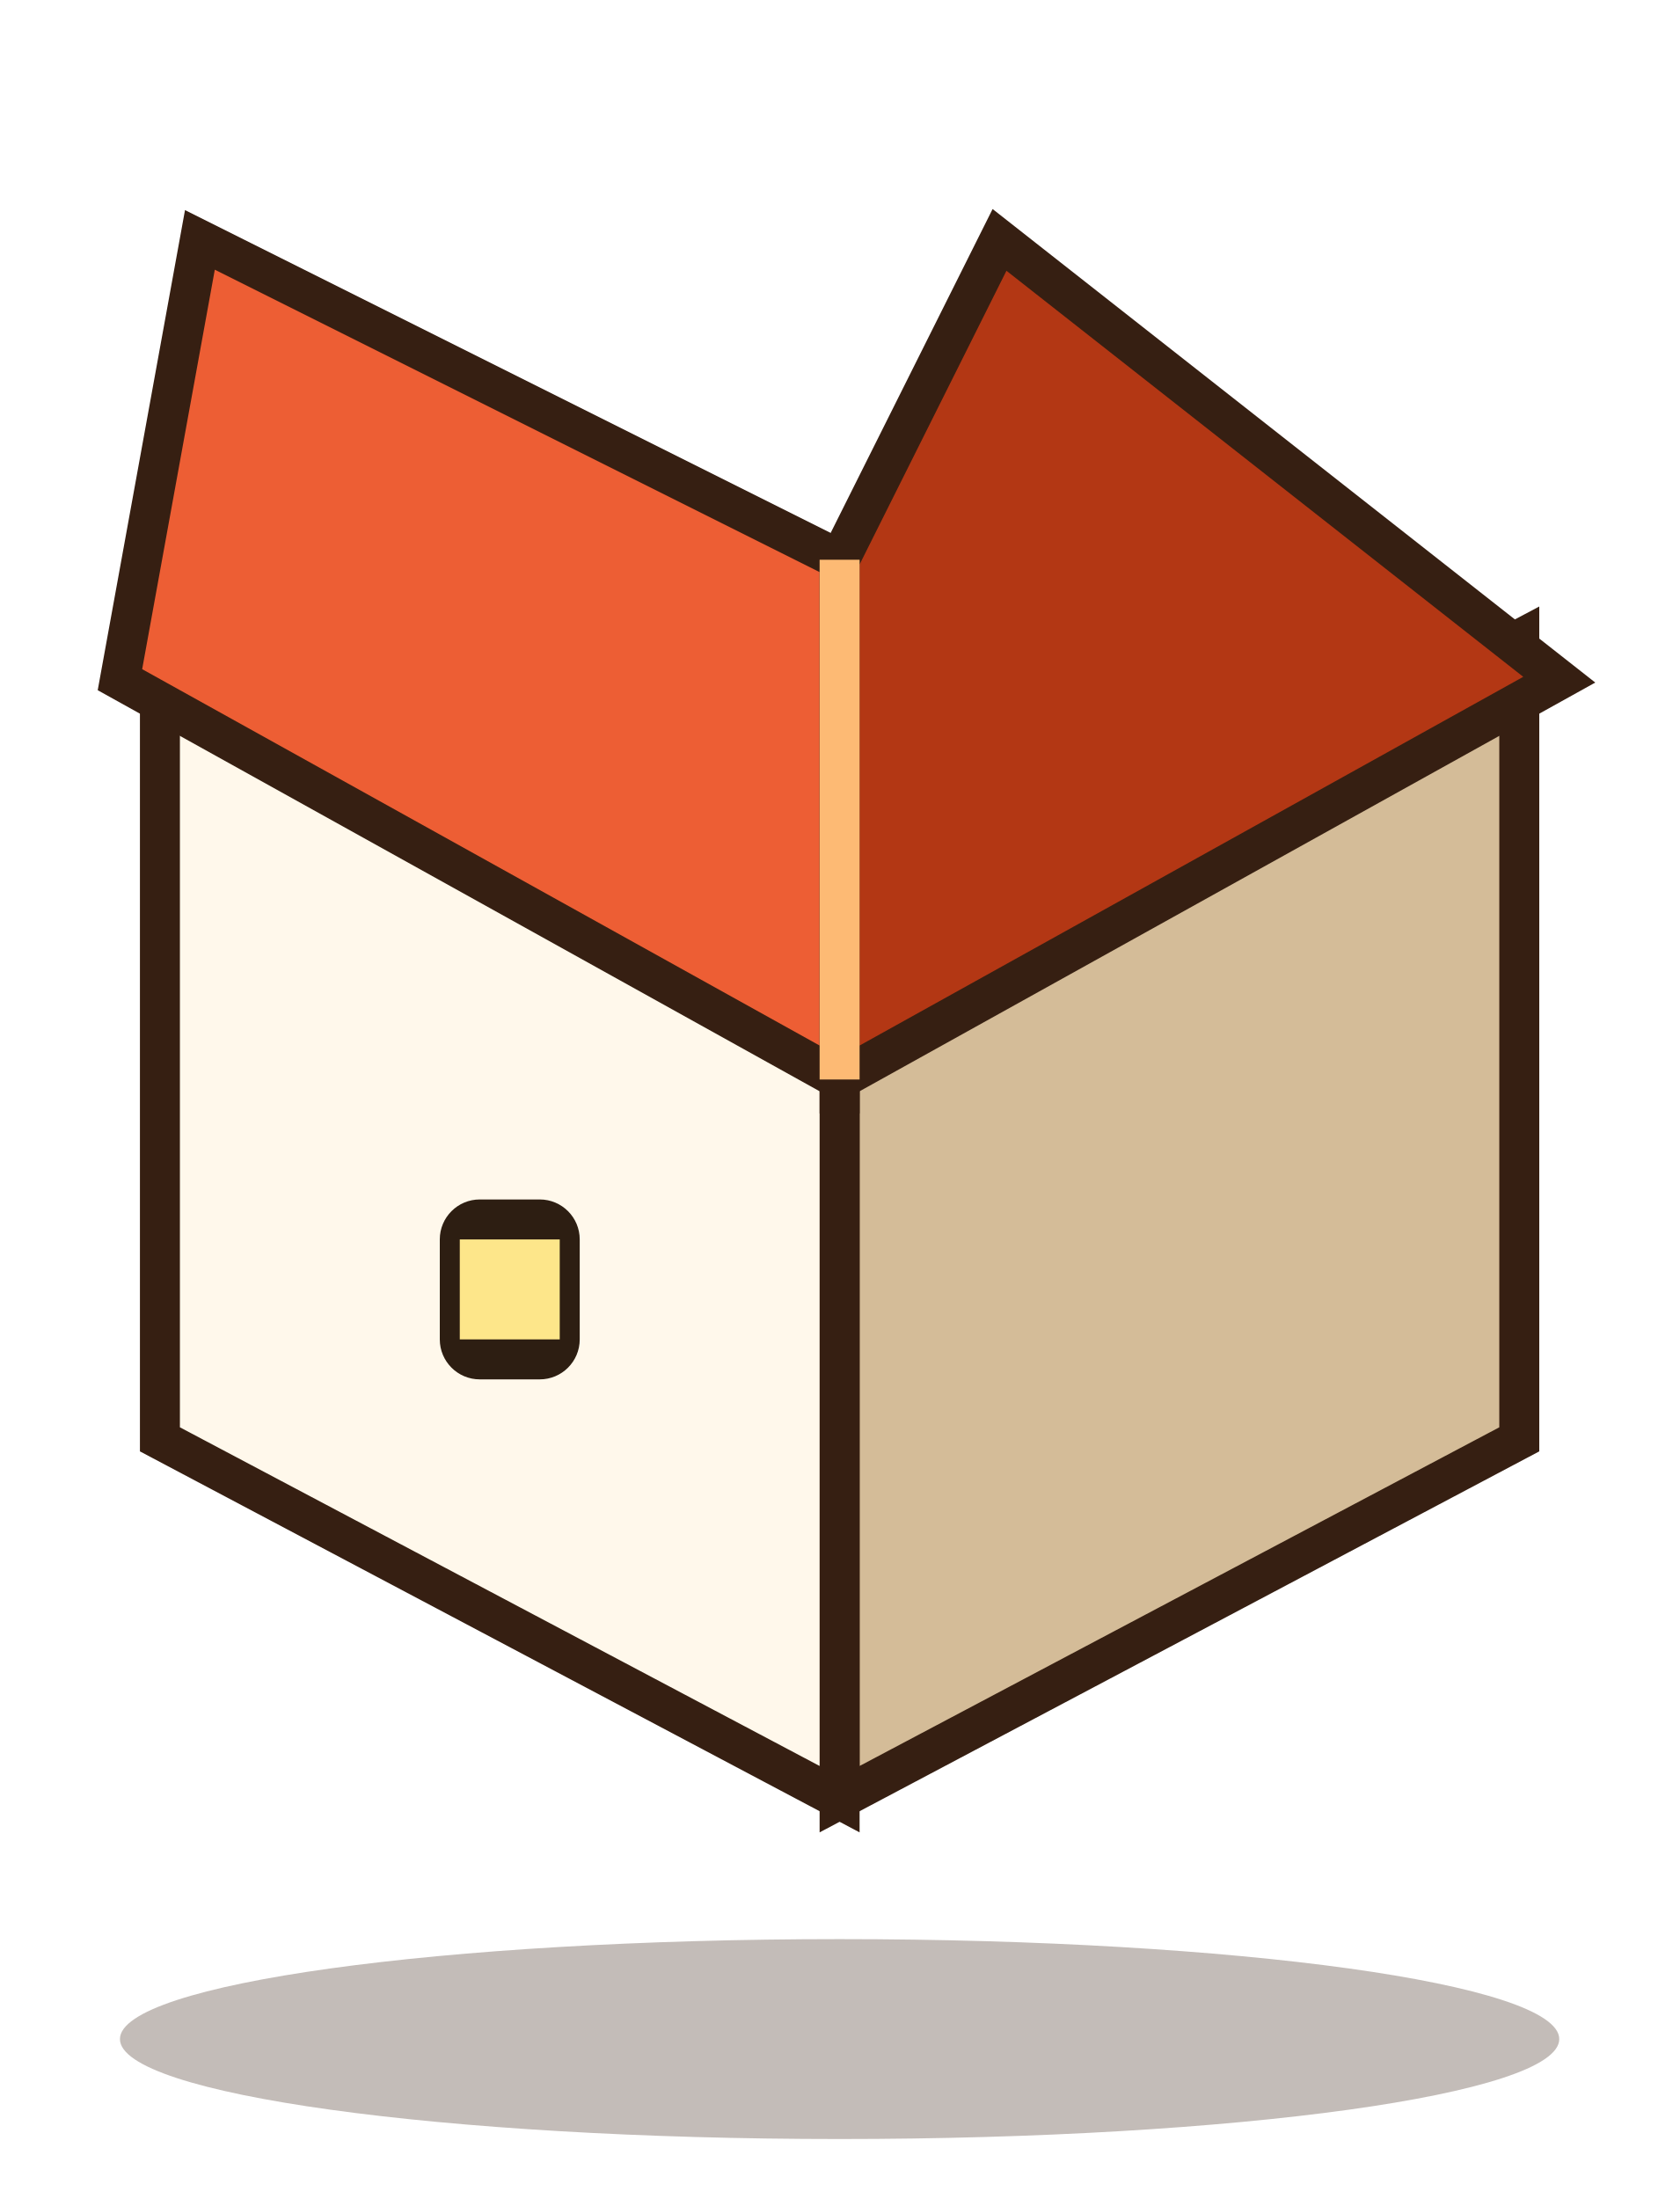
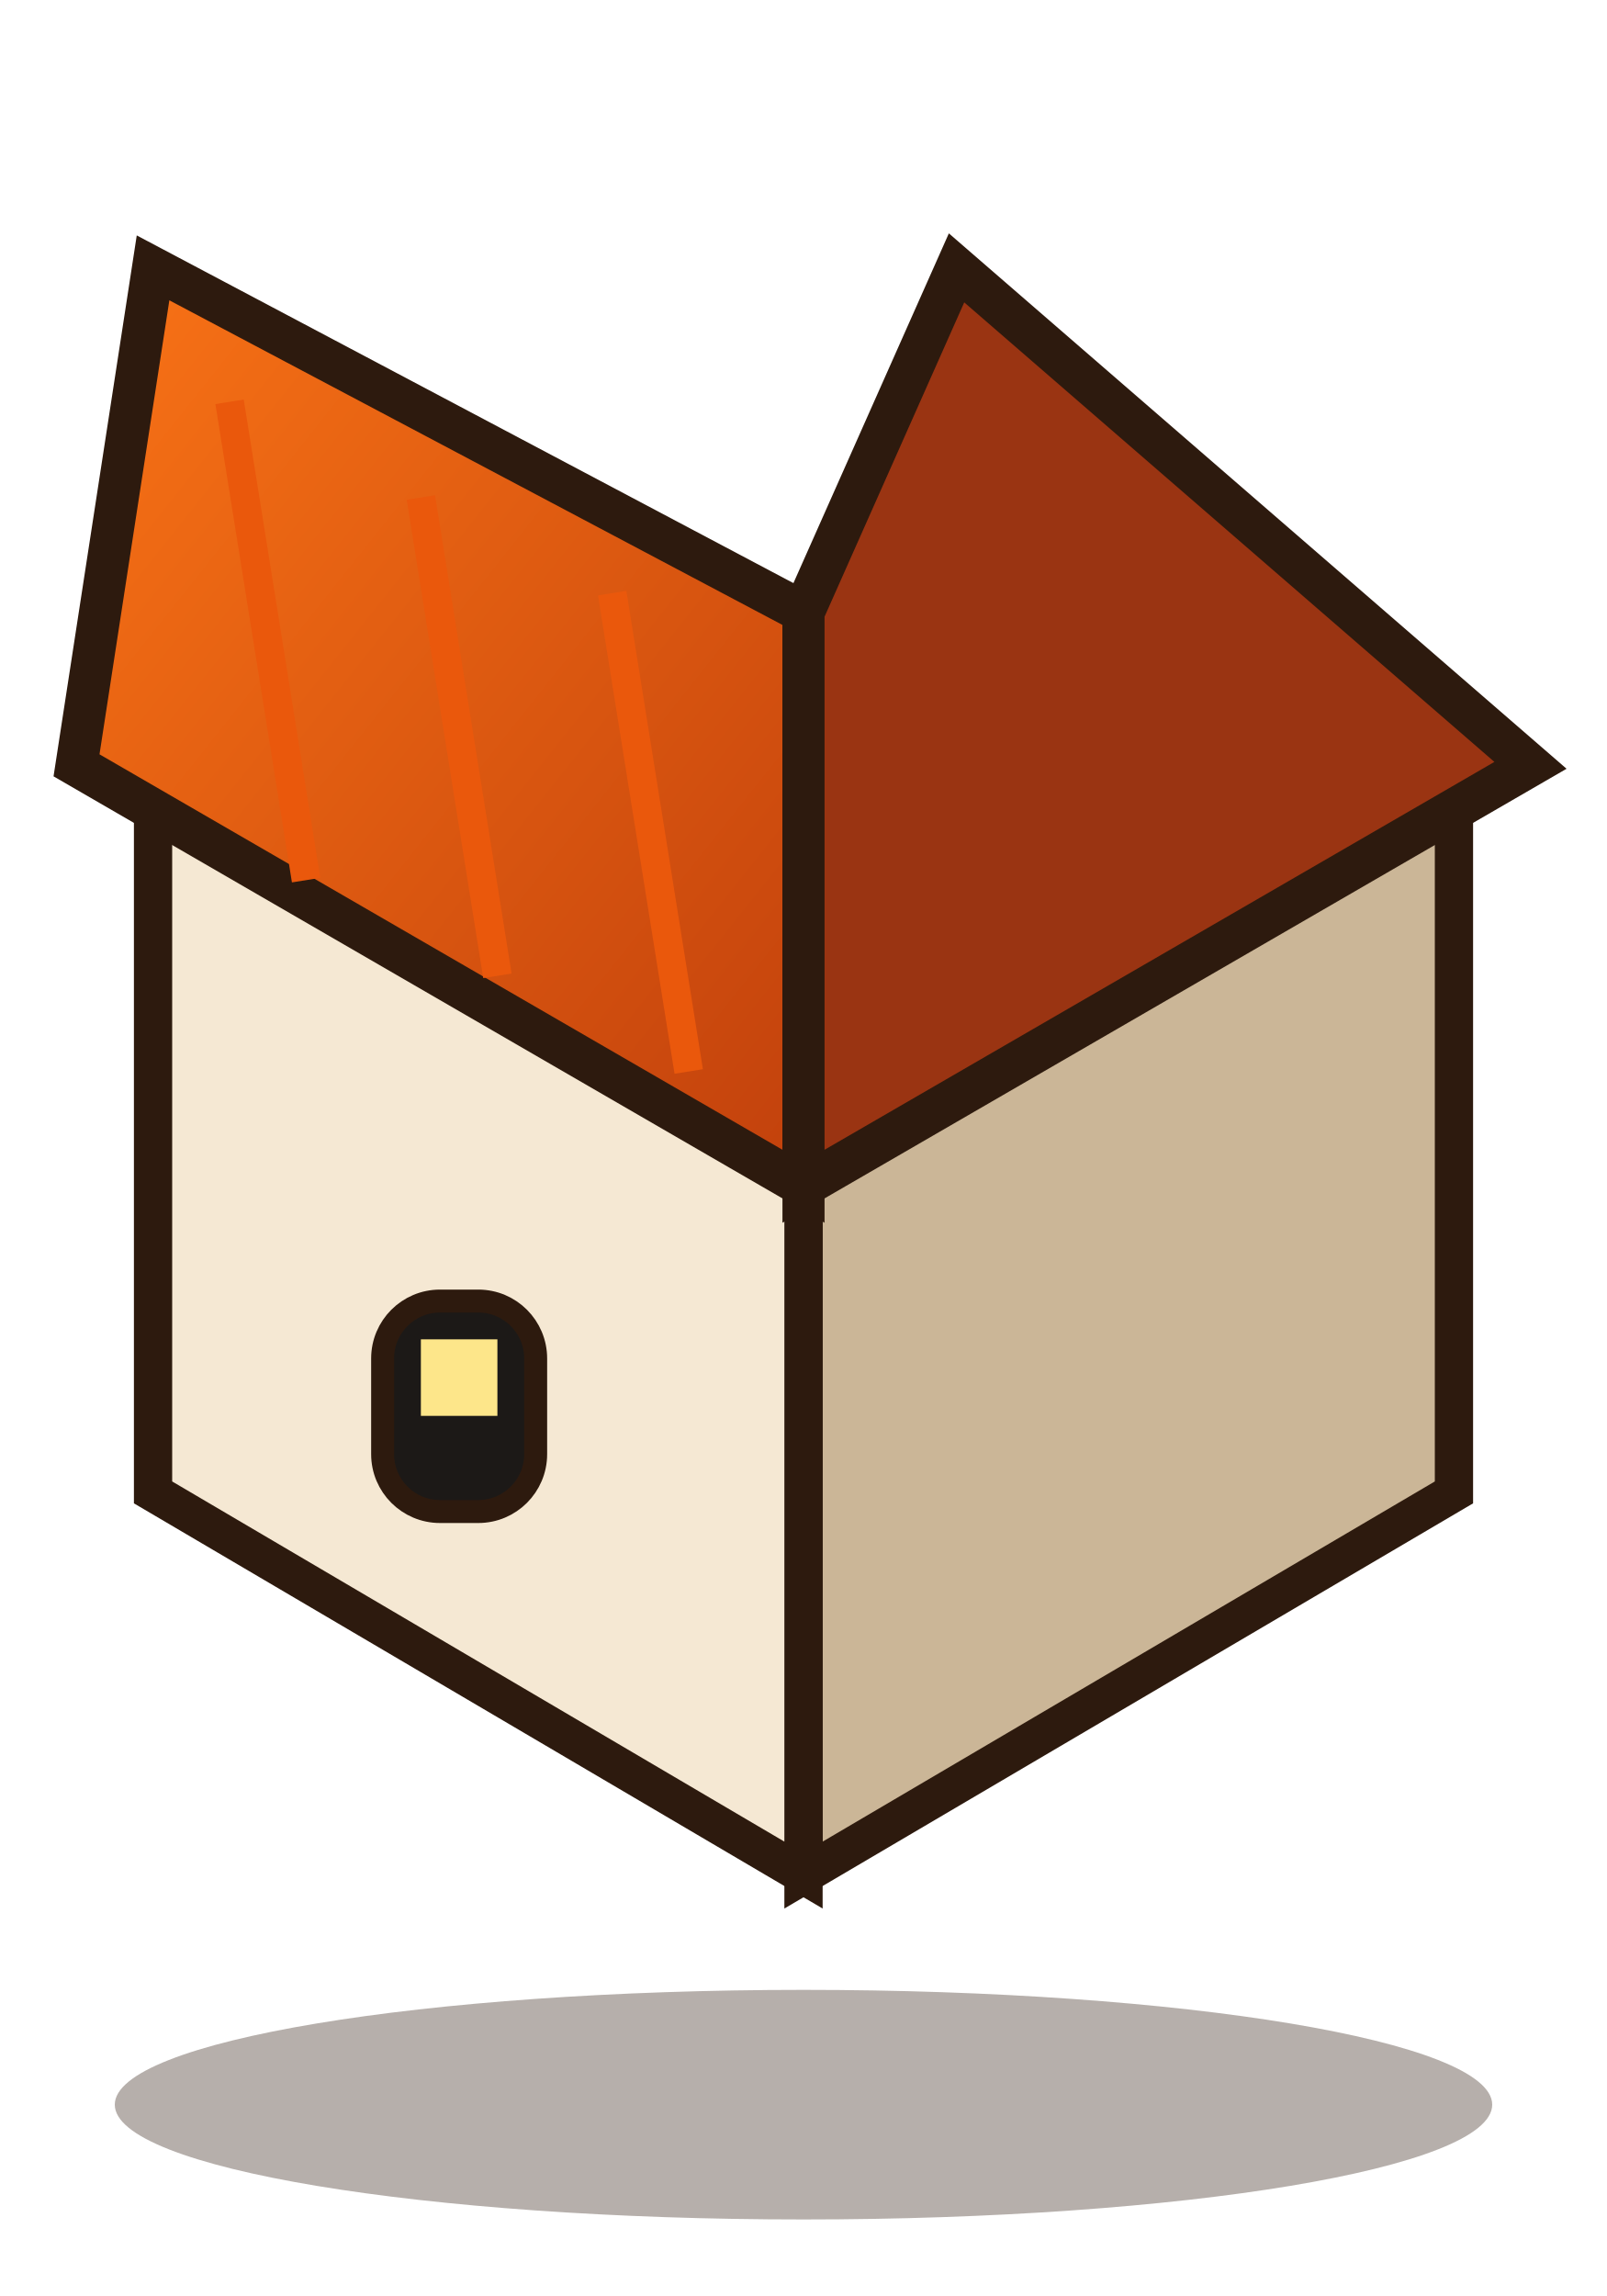
- <svg xmlns="http://www.w3.org/2000/svg" viewBox="0 0 84 110" width="84" height="110">
-   <ellipse cx="42" cy="102" rx="36" ry="5" fill="#361F12" opacity="0.3" />
-   <polygon points="42,90 76,72 76,32 42,50" fill="#D4BC98" stroke="#361F12" stroke-width="2" />
-   <polygon points="8,72 42,90 42,50 8,32" fill="#FFF8EB" stroke="#361F12" stroke-width="2" />
-   <polygon points="6,34 42,54 42,28 10,12" fill="#ED5E34" stroke="#361F12" stroke-width="2" />
-   <polygon points="42,54 78,34 50,12 42,28" fill="#B33714" stroke="#361F12" stroke-width="2" />
-   <line x1="42" y1="54" x2="42" y2="28" stroke="#FDBA74" stroke-width="2" />
-   <rect x="22" y="60" width="7" height="9" fill="#2D1E12" rx="2" />
-   <rect x="23" y="62" width="5" height="5" fill="#FDE68A" />
+ <svg xmlns="http://www.w3.org/2000/svg" viewBox="0 0 84 120" width="84" height="120">
+   <defs>
+     <linearGradient id="tileGrad" x1="0%" y1="0%" x2="100%" y2="100%">
+       <stop offset="0%" stop-color="#F97316" />
+       <stop offset="100%" stop-color="#C2410C" />
+     </linearGradient>
+   </defs>
+   <ellipse cx="42" cy="110" rx="36" ry="6" fill="#2D1A0E" opacity="0.35" />
+   <polygon points="42,98 76,78 76,38 42,56" fill="#CBB697" stroke="#2D1A0E" stroke-width="2" />
+   <polygon points="8,78 42,98 42,56 8,38" fill="#F5E8D3" stroke="#2D1A0E" stroke-width="2" />
+   <polygon points="4,40 42,62 42,32 8,14" fill="url(#tileGrad)" stroke="#2D1A0E" stroke-width="2.2" />
+   <polygon points="42,62 80,40 50,14 42,32" fill="#9A3412" stroke="#2D1A0E" stroke-width="2.2" />
+   <line x1="12" y1="21" x2="16" y2="46" stroke="#EA580C" stroke-width="1.5" />
+   <line x1="22" y1="26" x2="26" y2="51" stroke="#EA580C" stroke-width="1.5" />
+   <line x1="32" y1="31" x2="36" y2="56" stroke="#EA580C" stroke-width="1.5" />
+   <rect x="20" y="68" width="8" height="11" fill="#1C1917" rx="3" stroke="#2D1A0E" stroke-width="1.2" />
+   <rect x="22" y="70" width="4" height="4" fill="#FDE68A" />
</svg>
